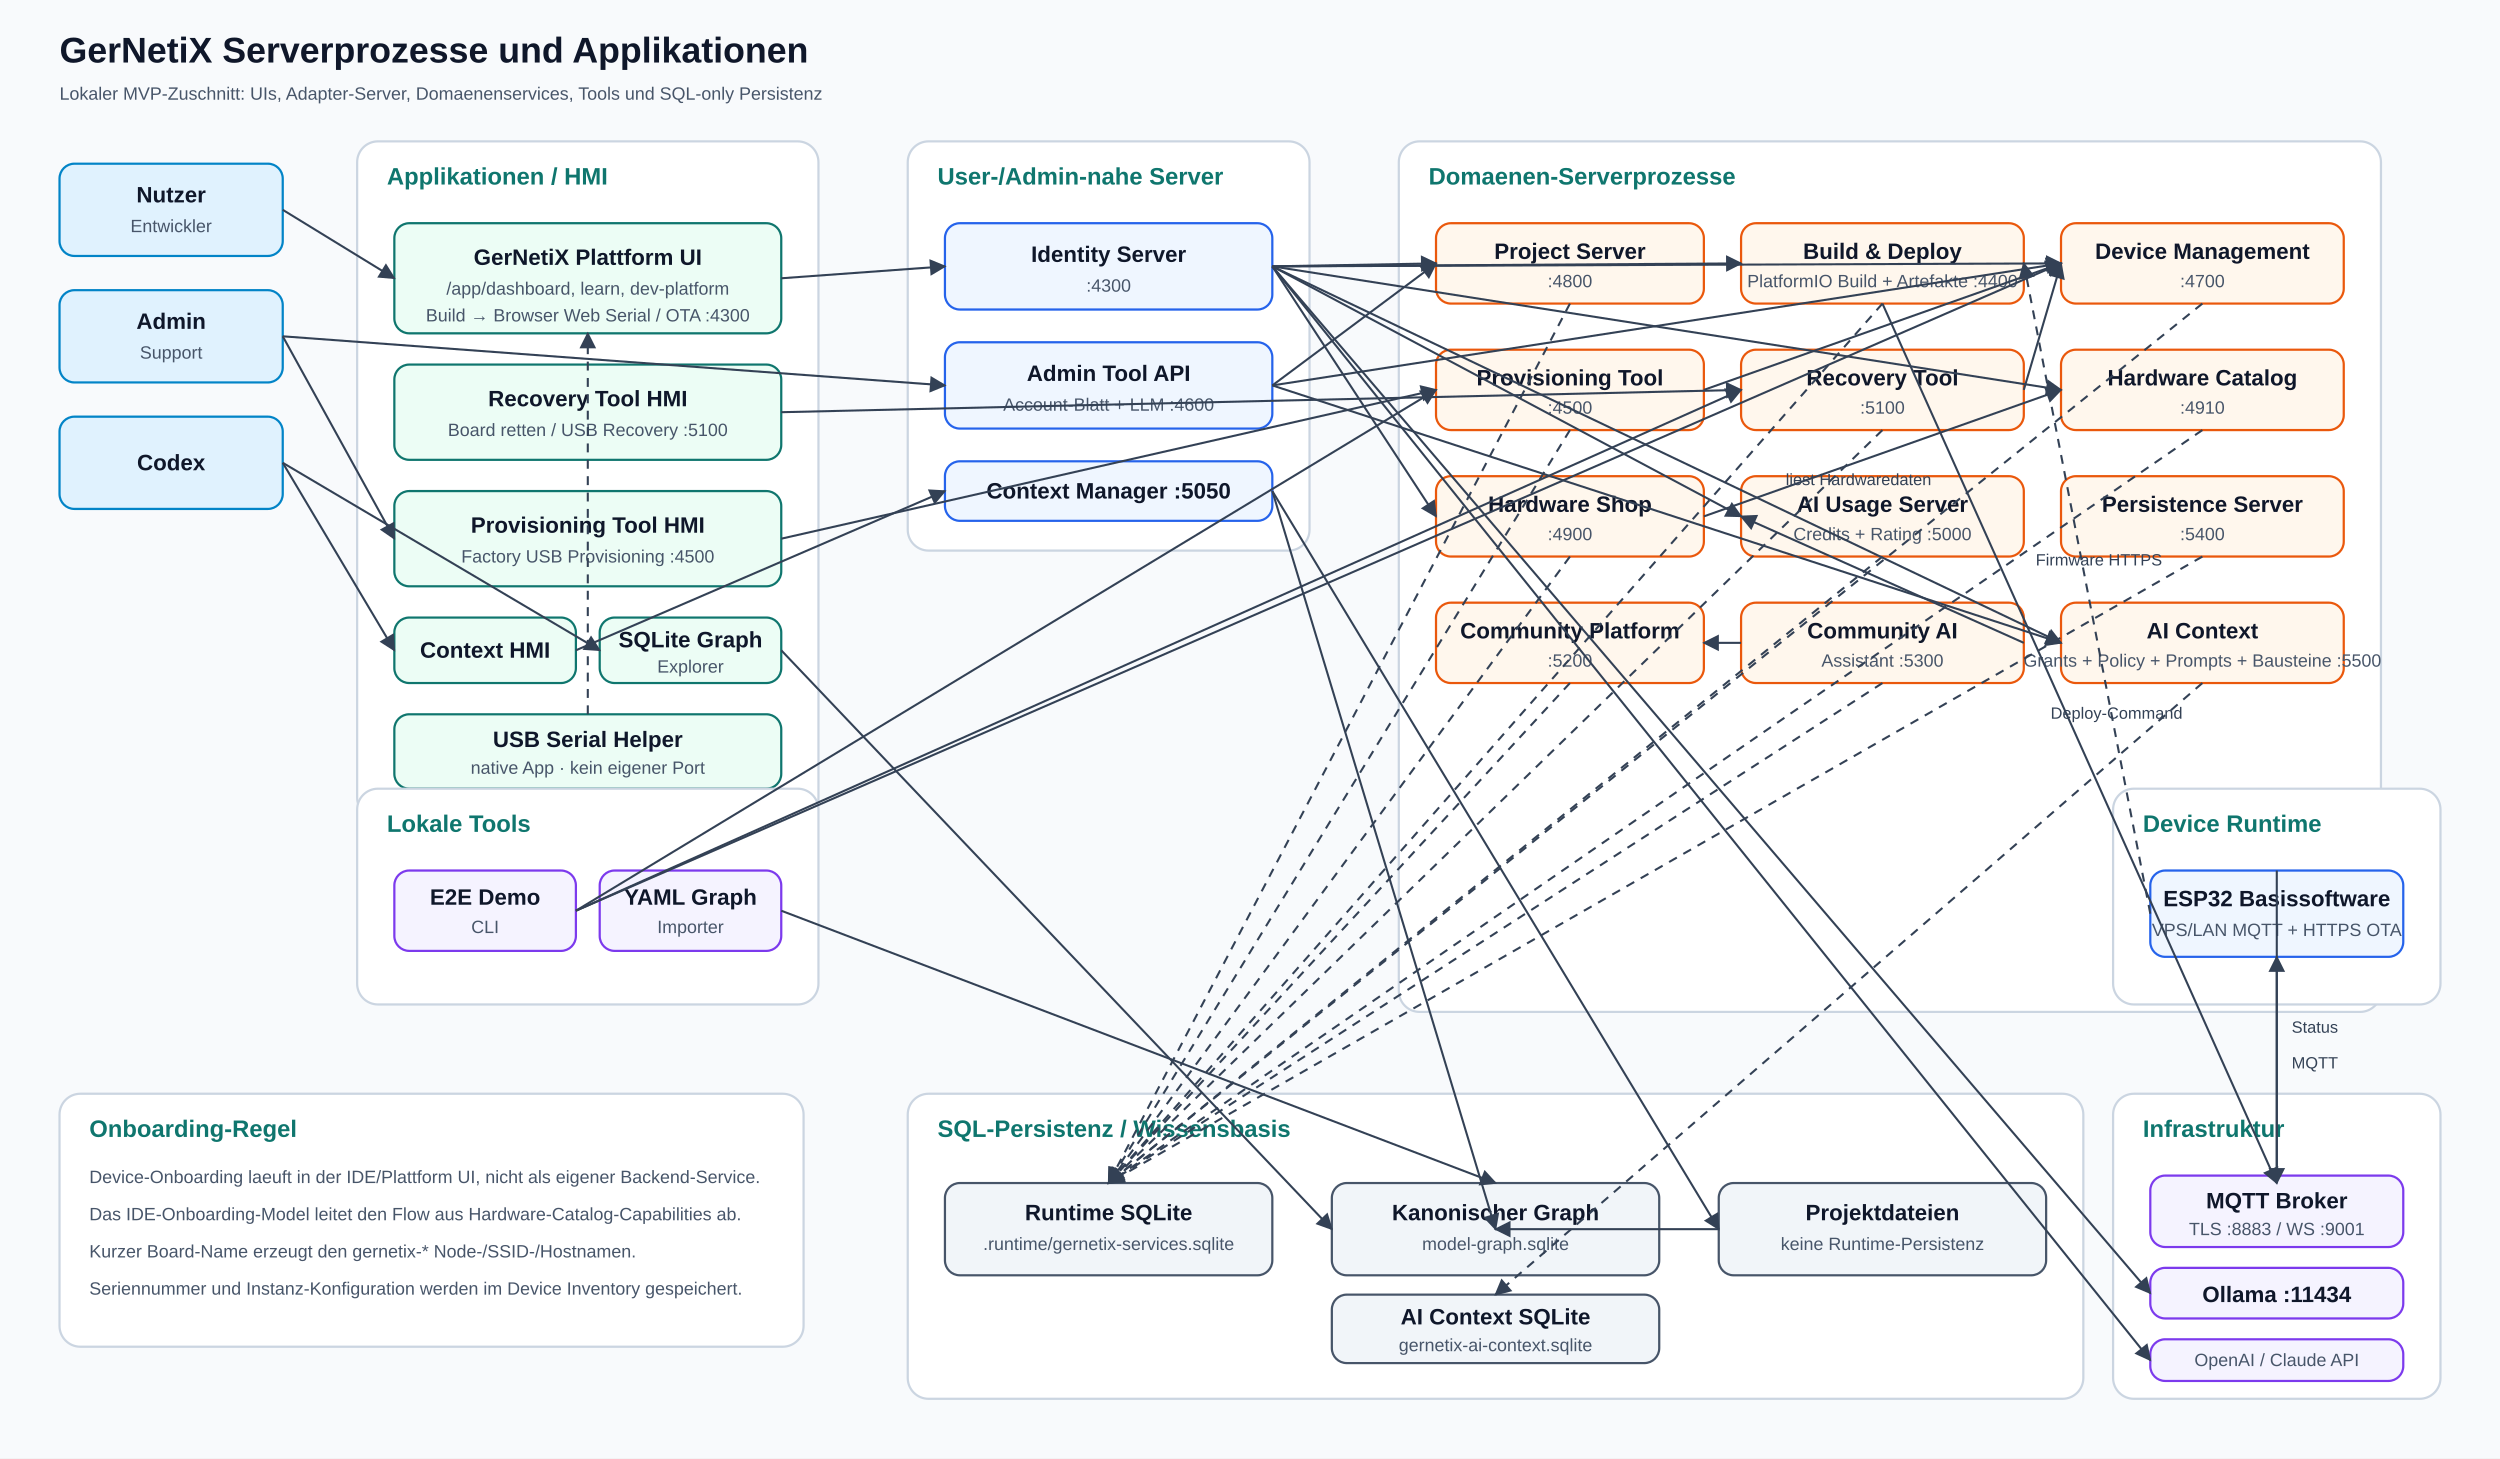
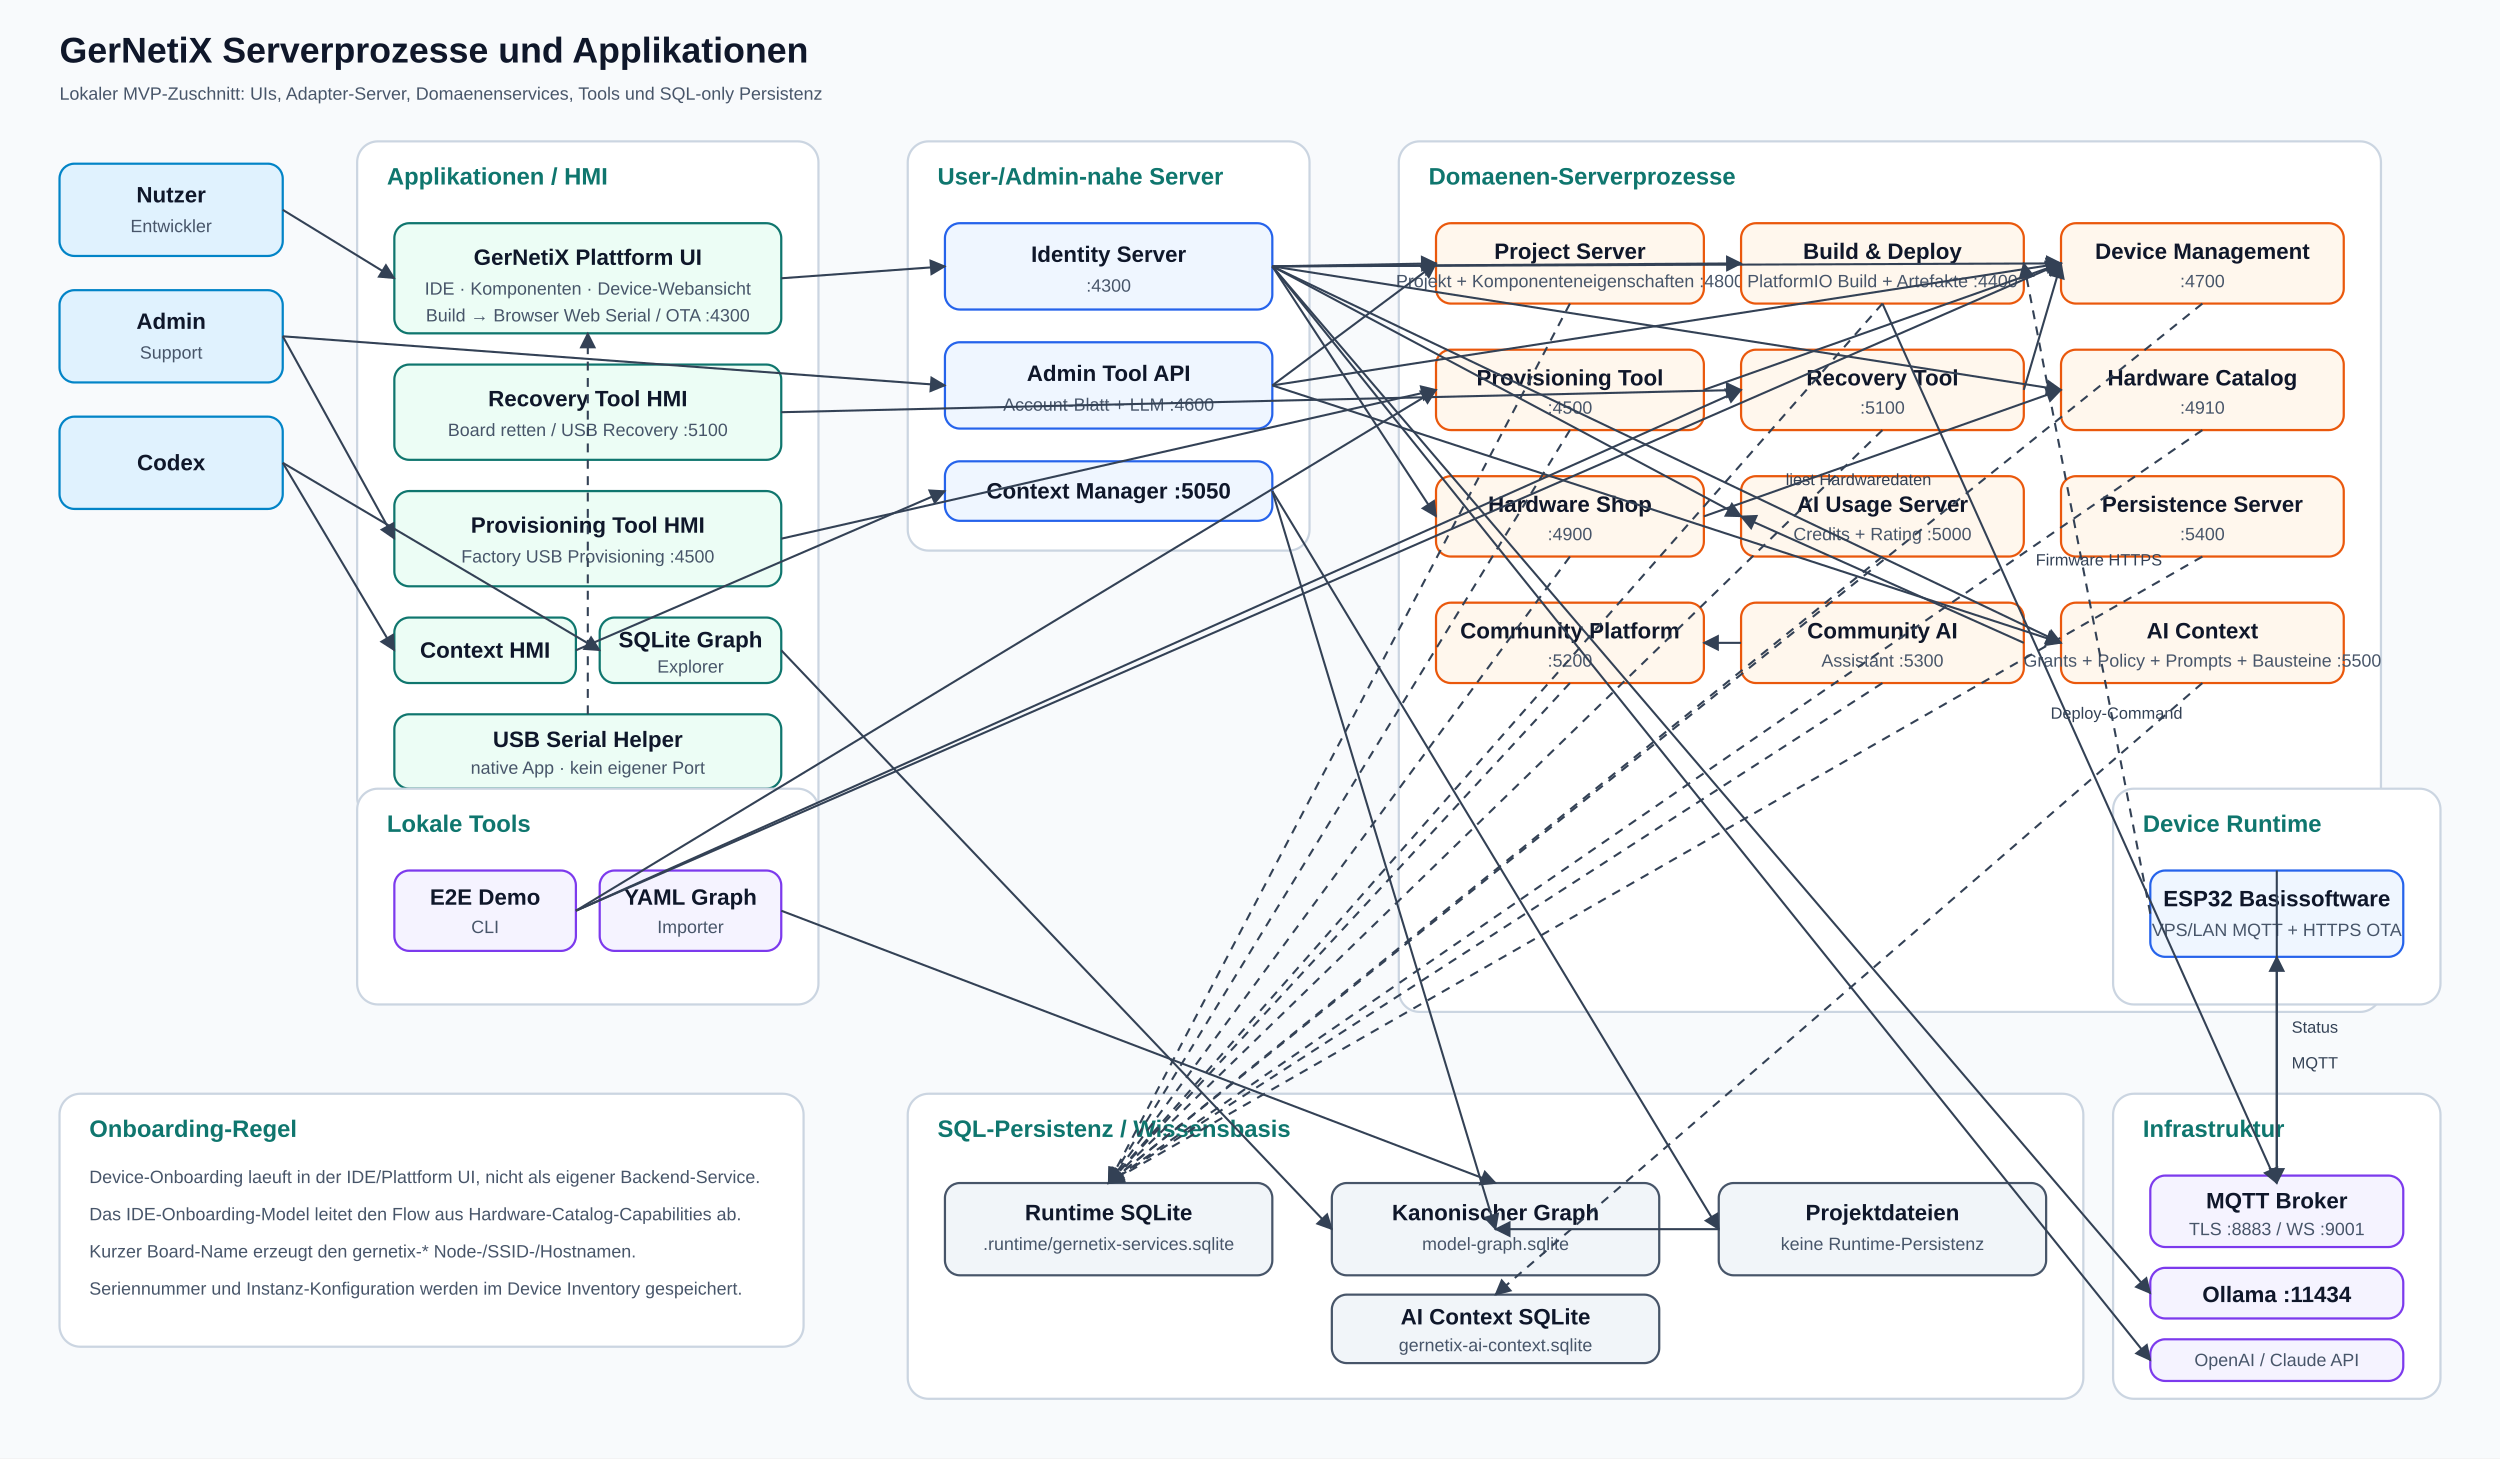
<svg xmlns="http://www.w3.org/2000/svg" width="1680" height="980" viewBox="0 0 1680 980" role="img" aria-labelledby="title desc">
  <defs>
    <marker id="arrow" viewBox="0 0 10 10" refX="9" refY="5" markerWidth="8" markerHeight="8" orient="auto-start-reverse">
      <path d="M 0 0 L 10 5 L 0 10 z" fill="#334155" />
    </marker>
    <style>
      .bg { fill: #f8fafc; }
      .cluster { fill: #ffffff; stroke: #cbd5e1; stroke-width: 1.5; rx: 14; }
      .clusterTitle { fill: #0f766e; font: 700 16px Segoe UI, Arial, sans-serif; }
      .node { fill: #ffffff; stroke: #94a3b8; stroke-width: 1.5; rx: 10; }
      .app { fill: #ecfdf5; stroke: #0f766e; }
      .edge { fill: #eff6ff; stroke: #2563eb; }
      .domain { fill: #fff7ed; stroke: #ea580c; }
      .tool { fill: #f5f3ff; stroke: #7c3aed; }
      .store { fill: #f1f5f9; stroke: #475569; }
      .actor { fill: #e0f2fe; stroke: #0284c7; }
      .titleText { fill: #0f172a; font: 700 15px Segoe UI, Arial, sans-serif; }
      .smallText { fill: #475569; font: 12px Segoe UI, Arial, sans-serif; }
      .label { fill: #334155; font: 11px Segoe UI, Arial, sans-serif; }
      .line { fill: none; stroke: #334155; stroke-width: 1.4; marker-end: url(#arrow); }
      .dashed { stroke-dasharray: 6 5; }
    </style>
  </defs>
  <rect class="bg" width="1680" height="980" />
  <text x="40" y="42" class="titleText" style="font-size:24px">GerNetiX Serverprozesse und Applikationen</text>
  <text x="40" y="67" class="smallText">Lokaler MVP-Zuschnitt: UIs, Adapter-Server, Domaenenservices, Tools und SQL-only Persistenz</text>
  <g id="actors">
    <rect class="node actor" x="40" y="110" width="150" height="62" rx="10" />
    <text class="titleText" x="115" y="136" text-anchor="middle">Nutzer</text>
    <text class="smallText" x="115" y="156" text-anchor="middle">Entwickler</text>
    <rect class="node actor" x="40" y="195" width="150" height="62" rx="10" />
    <text class="titleText" x="115" y="221" text-anchor="middle">Admin</text>
    <text class="smallText" x="115" y="241" text-anchor="middle">Support</text>
    <rect class="node actor" x="40" y="280" width="150" height="62" rx="10" />
    <text class="titleText" x="115" y="316" text-anchor="middle">Codex</text>
  </g>
  <g id="applications">
    <rect class="cluster" x="240" y="95" width="310" height="455" rx="14" />
    <text class="clusterTitle" x="260" y="124">Applikationen / HMI</text>
    <rect class="node app" x="265" y="150" width="260" height="74" rx="10" />
    <text class="titleText" x="395" y="178" text-anchor="middle">GerNetiX Plattform UI</text>
-     <text class="smallText" x="395" y="198" text-anchor="middle">/app/dashboard, learn, dev-platform</text>
+     <text class="smallText" x="395" y="198" text-anchor="middle">IDE · Komponenten · Device-Webansicht</text>
    <text class="smallText" x="395" y="216" text-anchor="middle">Build → Browser Web Serial / OTA :4300</text>
    <rect class="node app" x="265" y="245" width="260" height="64" rx="10" />
    <text class="titleText" x="395" y="273" text-anchor="middle">Recovery Tool HMI</text>
    <text class="smallText" x="395" y="293" text-anchor="middle">Board retten / USB Recovery :5100</text>
    <rect class="node app" x="265" y="330" width="260" height="64" rx="10" />
    <text class="titleText" x="395" y="358" text-anchor="middle">Provisioning Tool HMI</text>
    <text class="smallText" x="395" y="378" text-anchor="middle">Factory USB Provisioning :4500</text>
    <rect class="node app" x="265" y="415" width="122" height="44" rx="10" />
    <text class="titleText" x="326" y="442" text-anchor="middle">Context HMI</text>
    <rect class="node app" x="403" y="415" width="122" height="44" rx="10" />
    <text class="titleText" x="464" y="435" text-anchor="middle">SQLite Graph</text>
    <text class="smallText" x="464" y="452" text-anchor="middle">Explorer</text>
    <rect class="node app" x="265" y="480" width="260" height="50" rx="10" />
    <text class="titleText" x="395" y="502" text-anchor="middle">USB Serial Helper</text>
    <text class="smallText" x="395" y="520" text-anchor="middle">native App · kein eigener Port</text>
  </g>
  <g id="edgeServices">
    <rect class="cluster" x="610" y="95" width="270" height="275" rx="14" />
    <text class="clusterTitle" x="630" y="124">User-/Admin-nahe Server</text>
    <rect class="node edge" x="635" y="150" width="220" height="58" rx="10" />
    <text class="titleText" x="745" y="176" text-anchor="middle">Identity Server</text>
    <text class="smallText" x="745" y="196" text-anchor="middle">:4300</text>
    <rect class="node edge" x="635" y="230" width="220" height="58" rx="10" />
    <text class="titleText" x="745" y="256" text-anchor="middle">Admin Tool API</text>
    <text class="smallText" x="745" y="276" text-anchor="middle">Account-Blatt + LLM :4600</text>
    <rect class="node edge" x="635" y="310" width="220" height="40" rx="10" />
    <text class="titleText" x="745" y="335" text-anchor="middle">Context Manager :5050</text>
  </g>
  <g id="domainServices">
    <rect class="cluster" x="940" y="95" width="660" height="585" rx="14" />
    <text class="clusterTitle" x="960" y="124">Domaenen-Serverprozesse</text>
    <rect class="node domain" x="965" y="150" width="180" height="54" rx="10" />
    <text class="titleText" x="1055" y="174" text-anchor="middle">Project Server</text>
-     <text class="smallText" x="1055" y="193" text-anchor="middle">:4800</text>
+     <text class="smallText" x="1055" y="193" text-anchor="middle">Projekt + Komponenteneigenschaften :4800</text>
    <rect class="node domain" x="1170" y="150" width="190" height="54" rx="10" />
    <text class="titleText" x="1265" y="174" text-anchor="middle">Build &amp; Deploy</text>
    <text class="smallText" x="1265" y="193" text-anchor="middle">PlatformIO Build + Artefakte :4400</text>
    <rect class="node domain" x="1385" y="150" width="190" height="54" rx="10" />
    <text class="titleText" x="1480" y="174" text-anchor="middle">Device Management</text>
    <text class="smallText" x="1480" y="193" text-anchor="middle">:4700</text>
    <rect class="node domain" x="965" y="235" width="180" height="54" rx="10" />
    <text class="titleText" x="1055" y="259" text-anchor="middle">Provisioning Tool</text>
    <text class="smallText" x="1055" y="278" text-anchor="middle">:4500</text>
    <rect class="node domain" x="1170" y="235" width="190" height="54" rx="10" />
    <text class="titleText" x="1265" y="259" text-anchor="middle">Recovery Tool</text>
    <text class="smallText" x="1265" y="278" text-anchor="middle">:5100</text>
    <rect class="node domain" x="1385" y="235" width="190" height="54" rx="10" />
    <text class="titleText" x="1480" y="259" text-anchor="middle">Hardware Catalog</text>
    <text class="smallText" x="1480" y="278" text-anchor="middle">:4910</text>
    <rect class="node domain" x="965" y="320" width="180" height="54" rx="10" />
    <text class="titleText" x="1055" y="344" text-anchor="middle">Hardware Shop</text>
    <text class="smallText" x="1055" y="363" text-anchor="middle">:4900</text>
    <rect class="node domain" x="1170" y="320" width="190" height="54" rx="10" />
    <text class="titleText" x="1265" y="344" text-anchor="middle">AI Usage Server</text>
    <text class="smallText" x="1265" y="363" text-anchor="middle">Credits + Rating :5000</text>
    <rect class="node domain" x="1385" y="320" width="190" height="54" rx="10" />
    <text class="titleText" x="1480" y="344" text-anchor="middle">Persistence Server</text>
    <text class="smallText" x="1480" y="363" text-anchor="middle">:5400</text>
    <rect class="node domain" x="965" y="405" width="180" height="54" rx="10" />
    <text class="titleText" x="1055" y="429" text-anchor="middle">Community Platform</text>
    <text class="smallText" x="1055" y="448" text-anchor="middle">:5200</text>
    <rect class="node domain" x="1170" y="405" width="190" height="54" rx="10" />
    <text class="titleText" x="1265" y="429" text-anchor="middle">Community AI</text>
    <text class="smallText" x="1265" y="448" text-anchor="middle">Assistant :5300</text>
    <rect class="node domain" x="1385" y="405" width="190" height="54" rx="10" />
    <text class="titleText" x="1480" y="429" text-anchor="middle">AI Context</text>
    <text class="smallText" x="1480" y="448" text-anchor="middle">Grants + Policy + Prompts + Bausteine :5500</text>
  </g>
  <g id="tools">
    <rect class="cluster" x="240" y="530" width="310" height="145" rx="14" />
    <text class="clusterTitle" x="260" y="559">Lokale Tools</text>
    <rect class="node tool" x="265" y="585" width="122" height="54" rx="10" />
    <text class="titleText" x="326" y="608" text-anchor="middle">E2E Demo</text>
    <text class="smallText" x="326" y="627" text-anchor="middle">CLI</text>
    <rect class="node tool" x="403" y="585" width="122" height="54" rx="10" />
    <text class="titleText" x="464" y="608" text-anchor="middle">YAML Graph</text>
    <text class="smallText" x="464" y="627" text-anchor="middle">Importer</text>
  </g>
  <g id="deviceRuntime">
    <rect class="cluster" x="1420" y="530" width="220" height="145" rx="14" />
    <text class="clusterTitle" x="1440" y="559">Device Runtime</text>
    <rect class="node edge" x="1445" y="585" width="170" height="58" rx="10" />
    <text class="titleText" x="1530" y="609" text-anchor="middle">ESP32 Basissoftware</text>
    <text class="smallText" x="1530" y="629" text-anchor="middle">VPS/LAN MQTT + HTTPS OTA</text>
  </g>
  <g id="platformInfrastructure">
    <rect class="cluster" x="1420" y="735" width="220" height="205" rx="14" />
    <text class="clusterTitle" x="1440" y="764">Infrastruktur</text>
    <rect class="node tool" x="1445" y="790" width="170" height="48" rx="10" />
    <text class="titleText" x="1530" y="812" text-anchor="middle">MQTT Broker</text>
    <text class="smallText" x="1530" y="830" text-anchor="middle">TLS :8883 / WS :9001</text>
    <rect class="node tool" x="1445" y="852" width="170" height="34" rx="10" />
    <text class="titleText" x="1530" y="875" text-anchor="middle">Ollama :11434</text>
    <rect class="node tool" x="1445" y="900" width="170" height="28" rx="10" />
    <text class="smallText" x="1530" y="918" text-anchor="middle">OpenAI / Claude API</text>
  </g>
  <g id="storage">
    <rect class="cluster" x="610" y="735" width="790" height="205" rx="14" />
    <text class="clusterTitle" x="630" y="764">SQL-Persistenz / Wissensbasis</text>
    <rect class="node store" x="635" y="795" width="220" height="62" rx="10" />
    <text class="titleText" x="745" y="820" text-anchor="middle">Runtime SQLite</text>
    <text class="smallText" x="745" y="840" text-anchor="middle">.runtime/gernetix-services.sqlite</text>
    <rect class="node store" x="895" y="795" width="220" height="62" rx="10" />
    <text class="titleText" x="1005" y="820" text-anchor="middle">Kanonischer Graph</text>
    <text class="smallText" x="1005" y="840" text-anchor="middle">model-graph.sqlite</text>
    <rect class="node store" x="1155" y="795" width="220" height="62" rx="10" />
    <text class="titleText" x="1265" y="820" text-anchor="middle">Projektdateien</text>
    <text class="smallText" x="1265" y="840" text-anchor="middle">keine Runtime-Persistenz</text>
    <rect class="node store" x="895" y="870" width="220" height="46" rx="10" />
    <text class="titleText" x="1005" y="890" text-anchor="middle">AI Context SQLite</text>
    <text class="smallText" x="1005" y="908" text-anchor="middle">gernetix-ai-context.sqlite</text>
  </g>
  <path class="line" d="M 190 141 L 265 187" />
  <path class="line" d="M 190 226 L 265 362" />
  <path class="line" d="M 190 226 L 635 259" />
  <path class="line" d="M 190 311 L 265 437" />
  <path class="line" d="M 190 311 L 403 437" />
  <path class="line" d="M 525 187 L 635 179" />
  <path class="line dashed" d="M 395 480 L 395 224" />
  <path class="line" d="M 525 277 L 1170 262" />
  <path class="line" d="M 525 362 L 965 262" />
  <path class="line" d="M 387 437 L 635 330" />
  <path class="line" d="M 525 437 L 895 826" />
  <path class="line" d="M 855 179 L 965 177" />
  <path class="line" d="M 855 179 L 1170 177" />
  <path class="line" d="M 855 179 L 1385 177" />
  <path class="line" d="M 855 179 L 1385 262" />
  <path class="line" d="M 855 179 L 965 347" />
  <path class="line" d="M 855 179 L 1170 347" />
  <path class="line" d="M 855 179 L 1385 432" />
  <path class="line" d="M 855 179 L 1445 869" />
  <path class="line" d="M 855 179 L 1445 914" />
  <path class="line" d="M 855 259 L 1385 177" />
  <path class="line" d="M 855 259 L 965 177" />
  <path class="line" d="M 855 259 L 1385 432" />
  <path class="line" d="M 855 330 L 1155 826" />
  <path class="line" d="M 855 330 L 1005 826" />
  <path class="line" d="M 1145 347 L 1385 262" />
  <text class="label" x="1200" y="326">liest Hardwaredaten</text>
  <path class="line" d="M 1145 262 L 1385 177" />
  <path class="line" d="M 1360 262 L 1385 177" />
  <path class="line" d="M 1360 432 L 1170 347" />
  <path class="line" d="M 1170 432 L 1145 432" />
  <path class="line" d="M 1265 204 L 1530 795" />
  <text class="label" x="1378" y="483">Deploy-Command</text>
  <path class="line" d="M 1530 795 L 1530 643" />
  <text class="label" x="1540" y="718">MQTT</text>
  <path class="line" d="M 1530 585 L 1530 795" />
  <text class="label" x="1540" y="694">Status</text>
  <path class="line dashed" d="M 1445 614 L 1360 177" />
  <text class="label" x="1368" y="380">Firmware HTTPS</text>
  <path class="line dashed" d="M 1055 204 L 745 795" />
  <path class="line dashed" d="M 1265 204 L 745 795" />
  <path class="line dashed" d="M 1480 204 L 745 795" />
  <path class="line dashed" d="M 1055 289 L 745 795" />
  <path class="line dashed" d="M 1265 289 L 745 795" />
  <path class="line dashed" d="M 1480 289 L 745 795" />
  <path class="line dashed" d="M 1055 374 L 745 795" />
  <path class="line dashed" d="M 1265 374 L 745 795" />
  <path class="line dashed" d="M 1480 374 L 745 795" />
  <path class="line dashed" d="M 1055 459 L 745 795" />
  <path class="line dashed" d="M 1265 459 L 745 795" />
  <path class="line dashed" d="M 1480 459 L 1005 870" />
  <path class="line" d="M 387 612 L 965 262" />
  <path class="line" d="M 387 612 L 1170 262" />
  <path class="line" d="M 387 612 L 1385 177" />
  <path class="line" d="M 525 612 L 1005 795" />
  <path class="line" d="M 1155 826 L 1005 826" />
  <g id="legend">
    <rect class="cluster" x="40" y="735" width="500" height="170" rx="14" />
    <text class="clusterTitle" x="60" y="764">Onboarding-Regel</text>
    <text class="smallText" x="60" y="795">Device-Onboarding laeuft in der IDE/Plattform UI, nicht als eigener Backend-Service.</text>
    <text class="smallText" x="60" y="820">Das IDE-Onboarding-Model leitet den Flow aus Hardware-Catalog-Capabilities ab.</text>
    <text class="smallText" x="60" y="845">Kurzer Board-Name erzeugt den gernetix-* Node-/SSID-/Hostnamen.</text>
    <text class="smallText" x="60" y="870">Seriennummer und Instanz-Konfiguration werden im Device Inventory gespeichert.</text>
  </g>
</svg>
